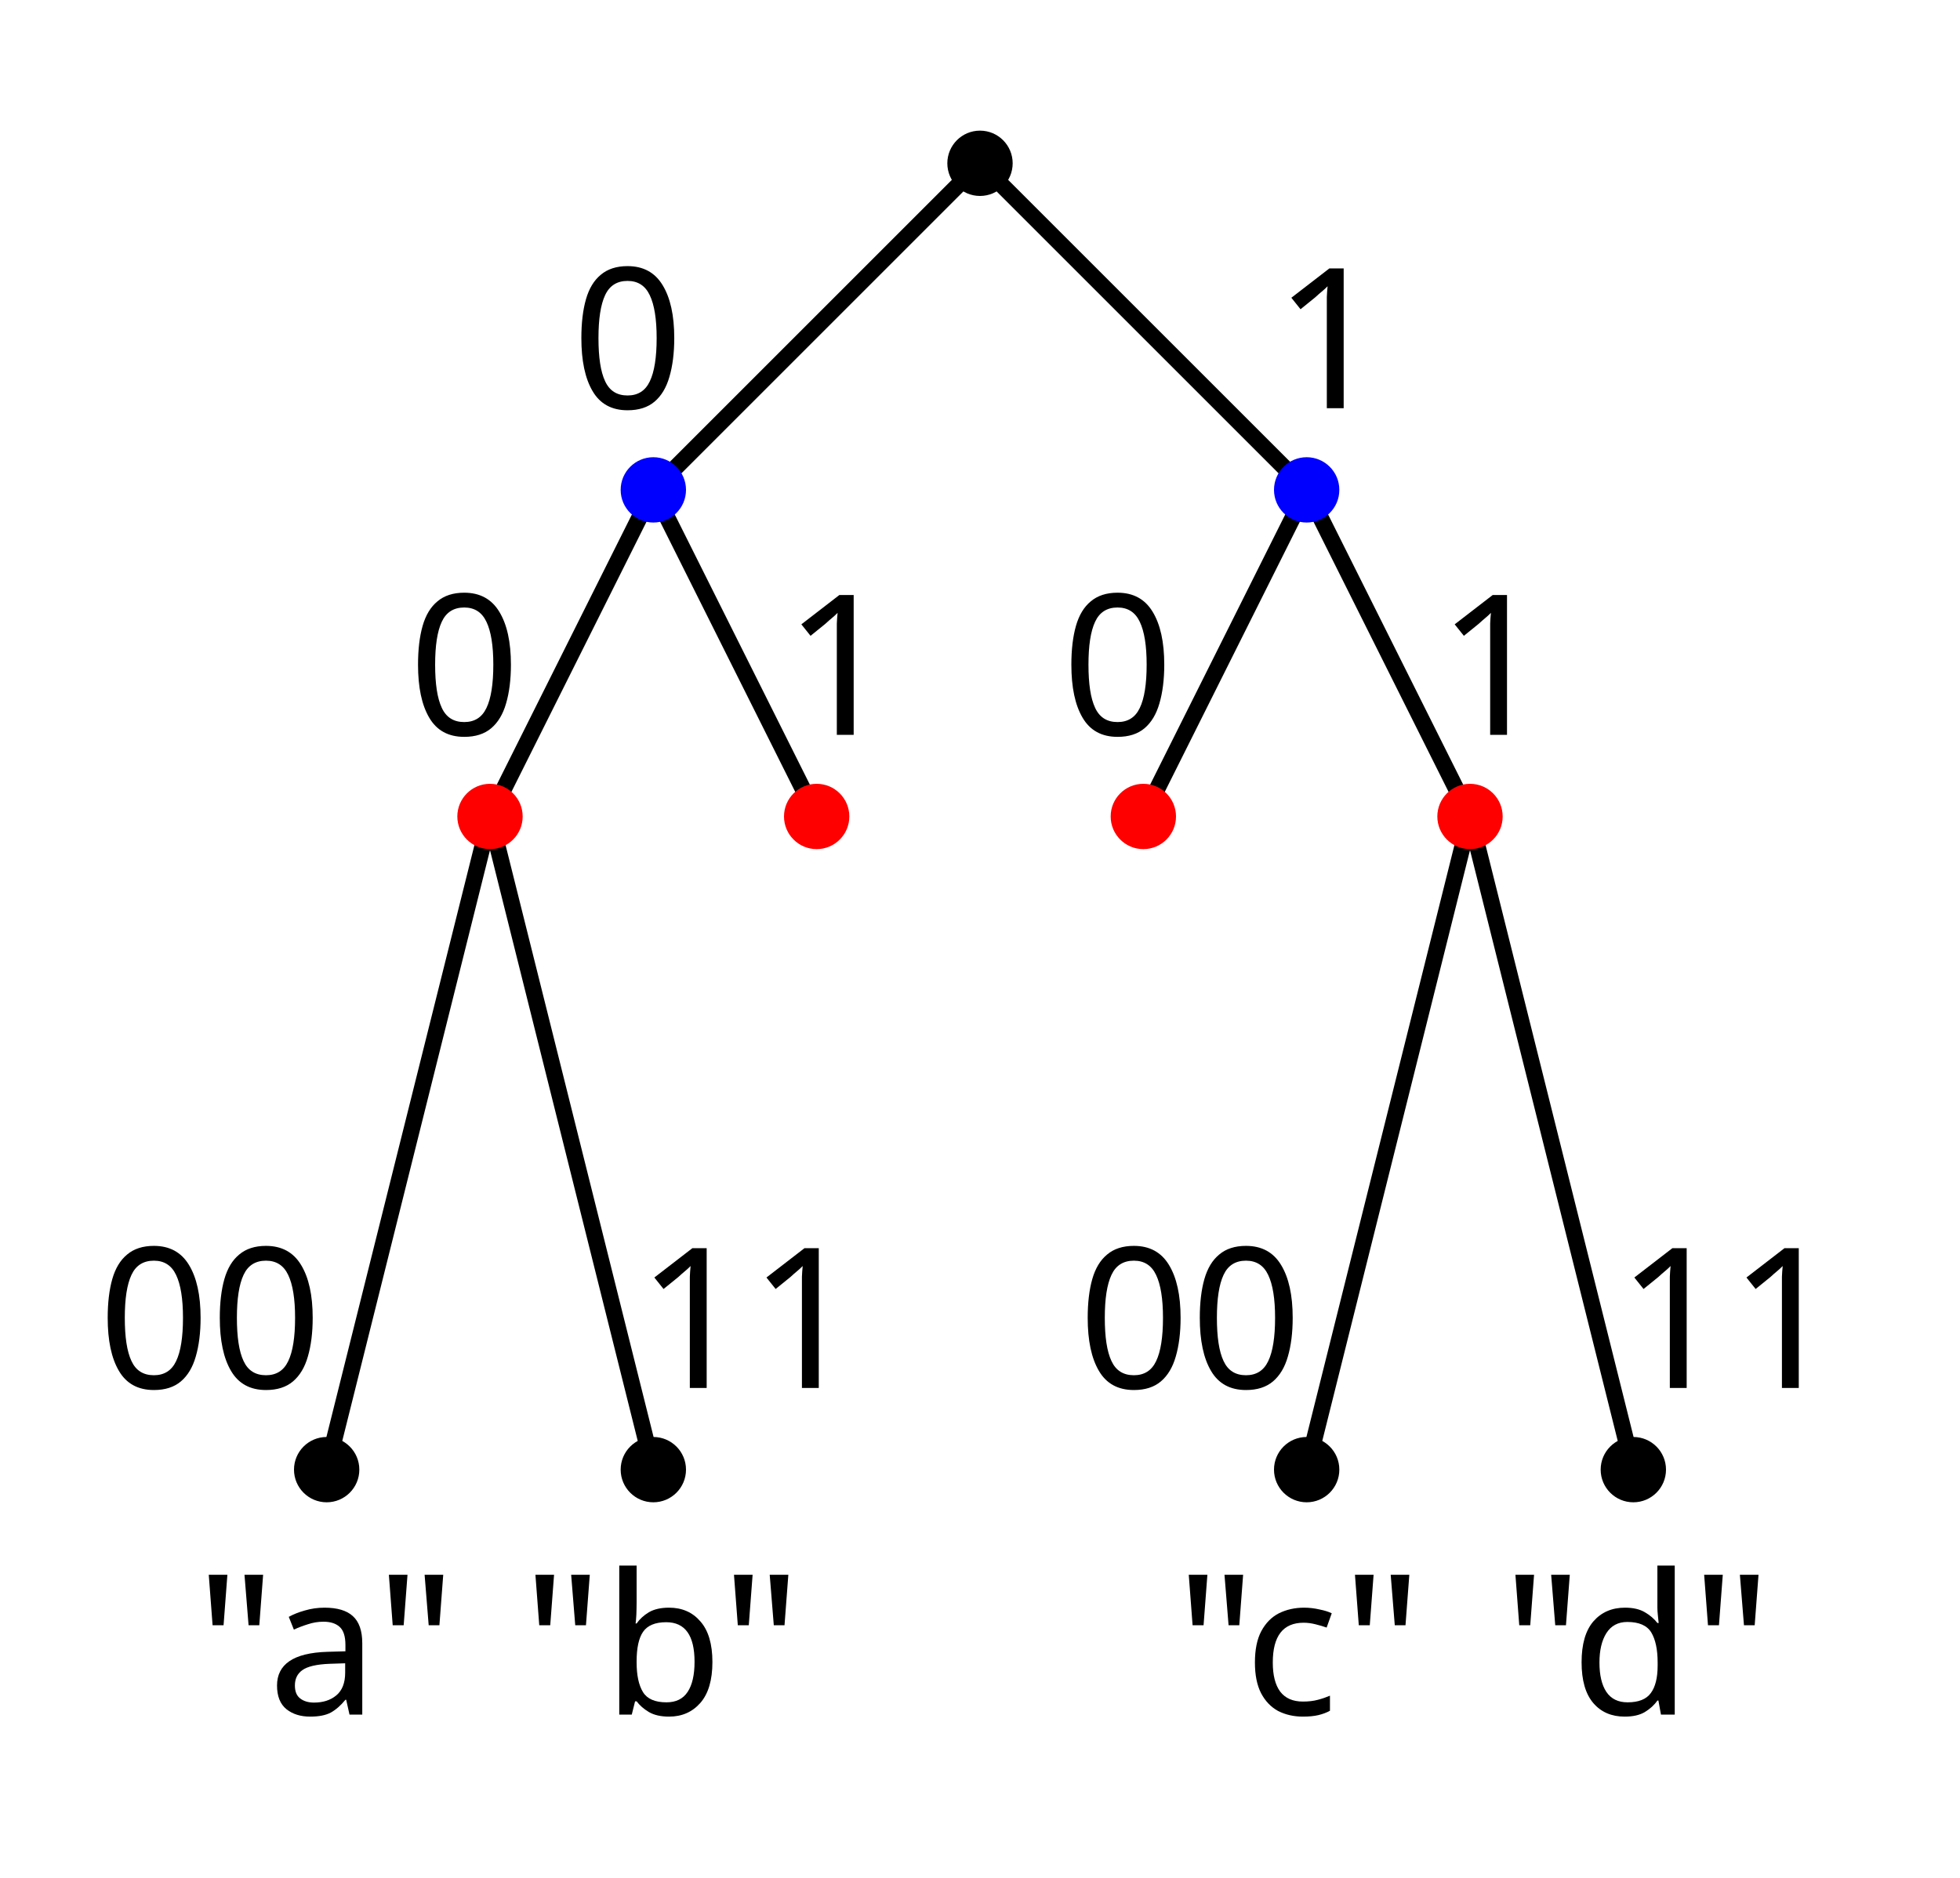
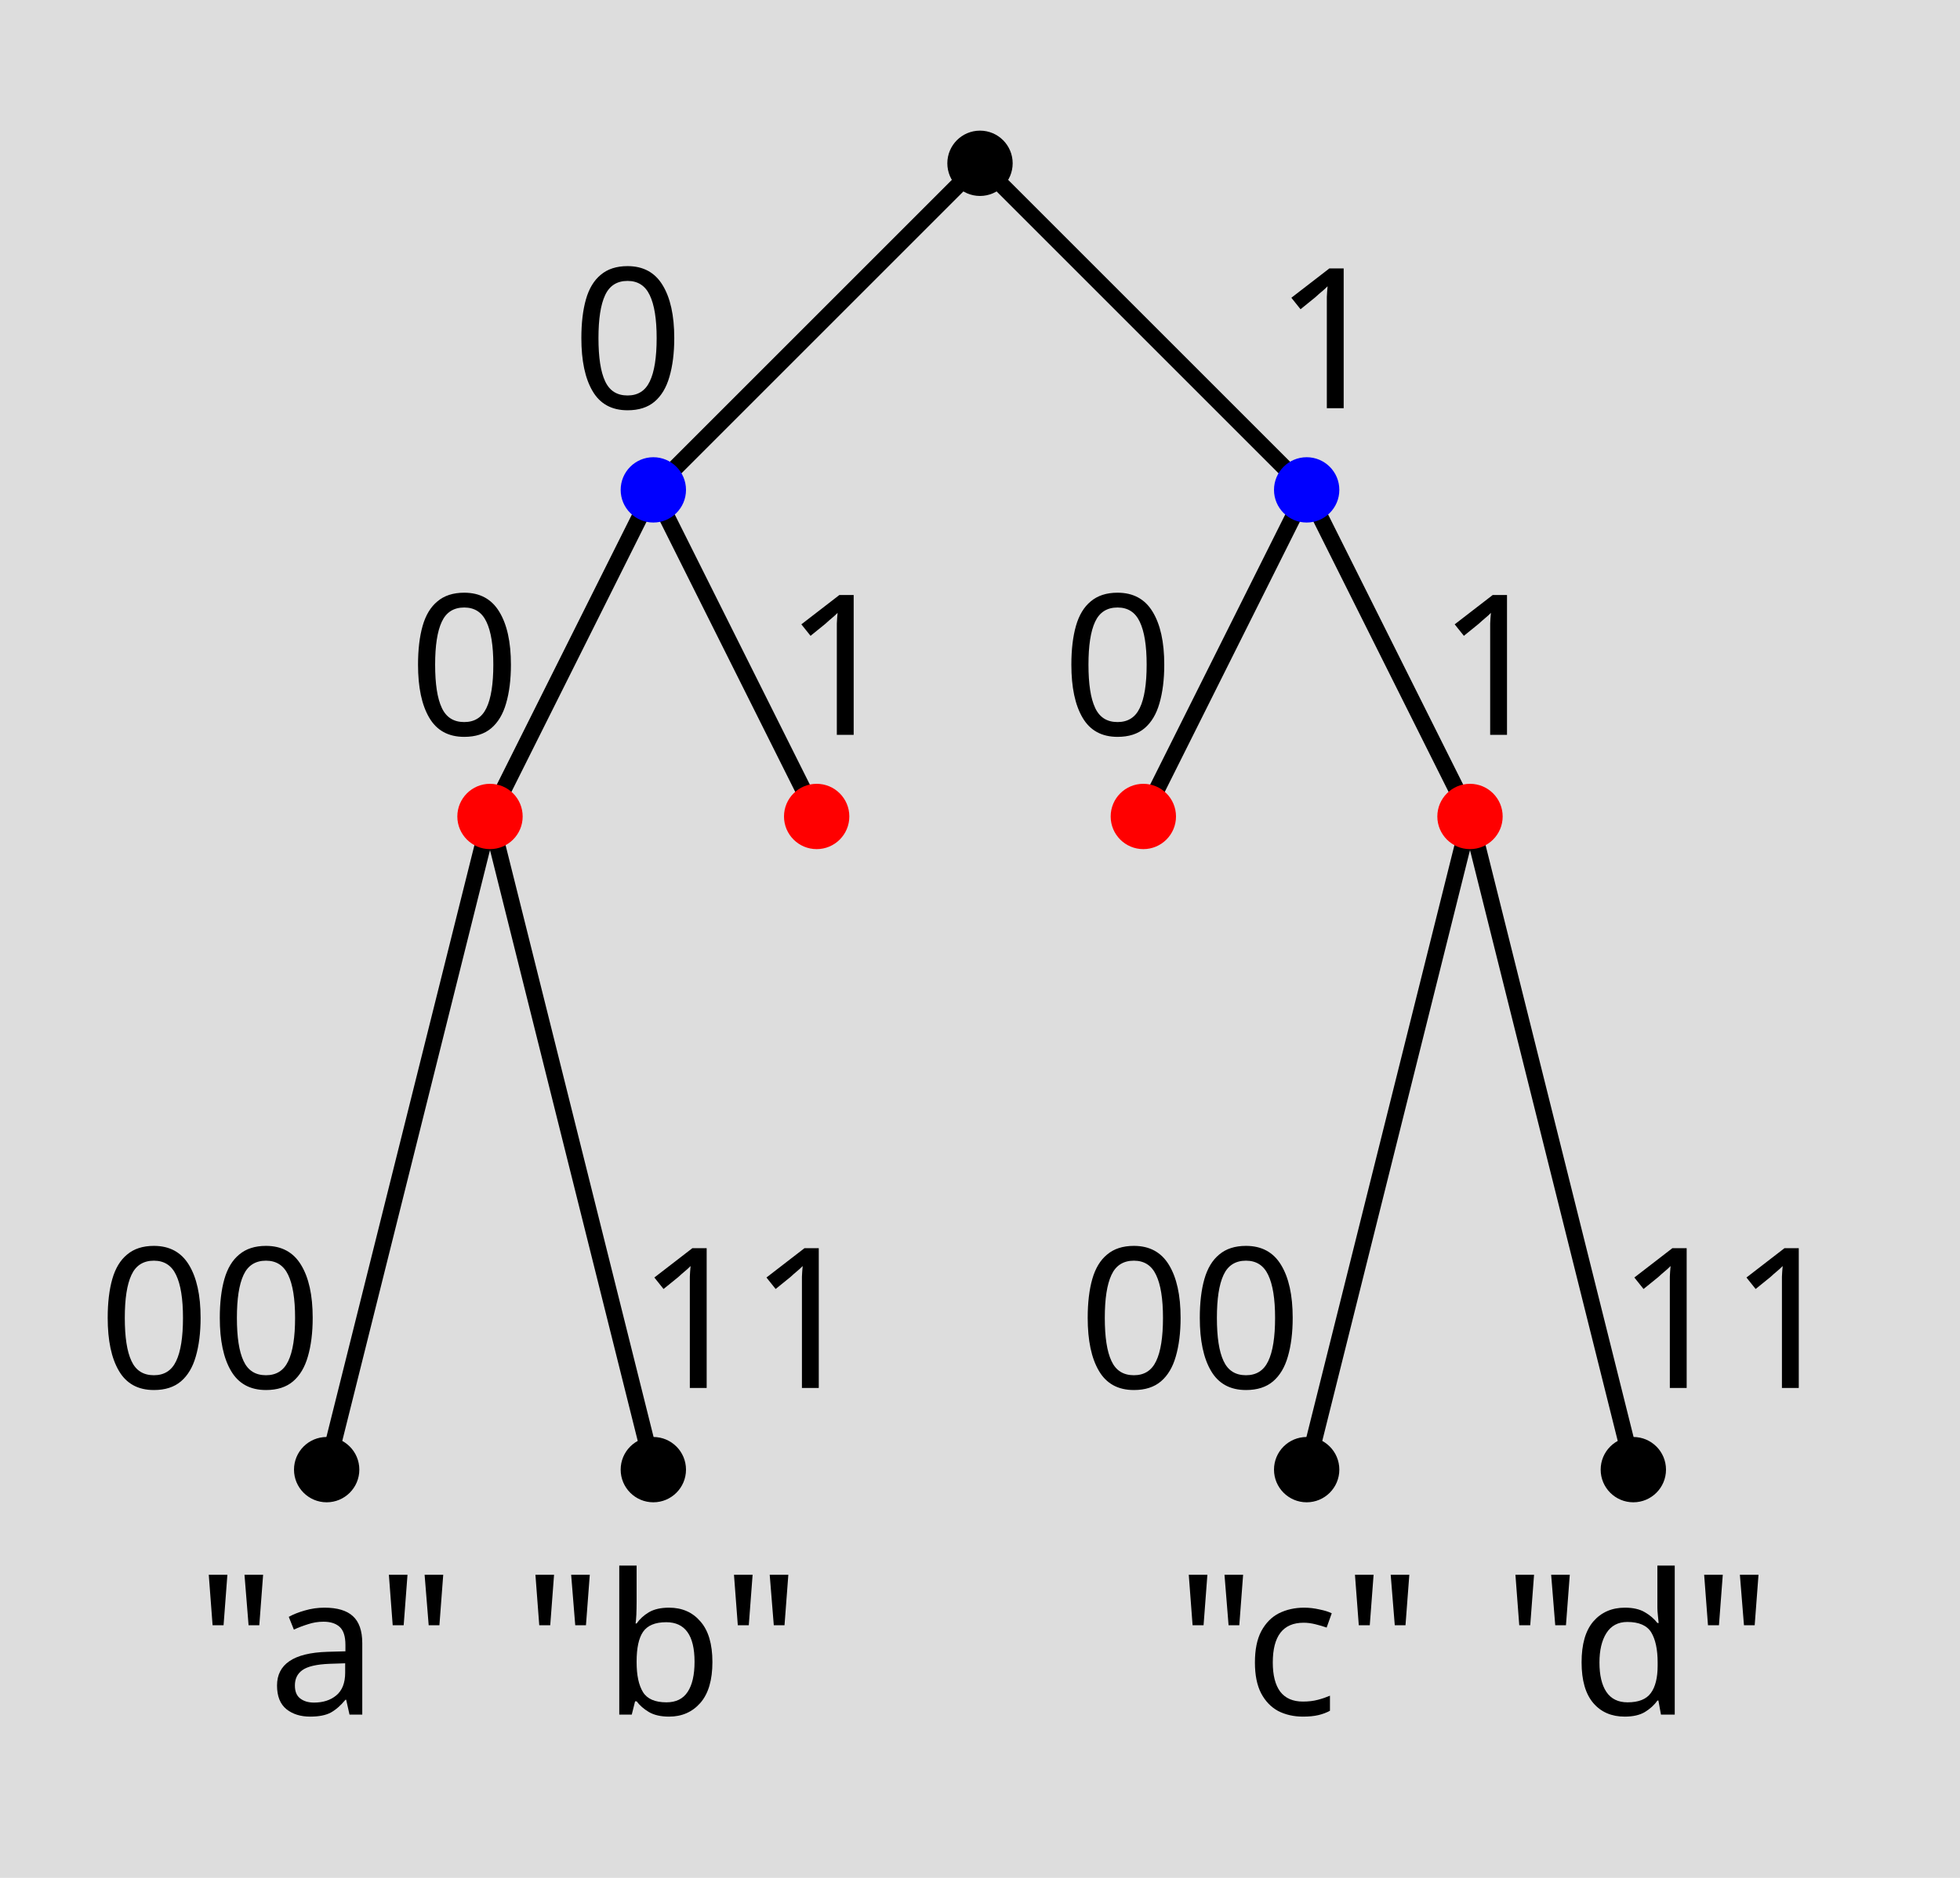
<svg xmlns="http://www.w3.org/2000/svg" viewBox="0 0 120 115">
  <style>
    .edge {
      font: normal 12px sans-serif;
    }
    .data {
      font: normal 12px sans-serif;
    }
  </style>
+   <rect width="100%" height="100%" fill="#dddddd" />
  <g transform="translate(10,0)">
    <path d="M 50,10 l -20,+20" stroke="black" />
    <text x="25" y="25" class="edge">0</text>
    <path d="M 30,30 l -10,+20" stroke="black" />
    <text x="15" y="45" class="edge">0</text>
    <path d="M 20,50 l -10,+40" stroke="black" />
    <text x="-4" y="85" class="edge">00</text>
    <path d="M 20,50 l +10,+40" stroke="black" />
    <text x="29" y="85" class="edge">11</text>
    <path d="M 30,30 l +10,+20" stroke="black" />
    <text x="38" y="45" class="edge">1</text>
    <path d="M 50,10 l +20,+20" stroke="black" />
    <text x="68" y="25" class="edge">1</text>
    <path d="M 70,30 l -10,+20" stroke="black" />
    <text x="55" y="45" class="edge">0</text>
    <path d="M 70,30 l +10,+20" stroke="black" />
    <text x="78" y="45" class="edge">1</text>
    <path d="M 80,50 l -10,+40" stroke="black" />
    <text x="56" y="85" class="edge">00</text>
    <path d="M 80,50 l +10,+40" stroke="black" />
    <text x="89" y="85" class="edge">11</text>
    <circle cx="50" cy="10" r="2" fill="black" />
    <circle cx="30" cy="30" r="2" fill="blue" />
    <circle cx="20" cy="50" r="2" fill="red" />
    <circle cx="10" cy="90" r="2" fill="black" />
    <text x="02" y="105" class="data">"a"</text>
    <circle cx="30" cy="90" r="2" fill="black" />
    <text x="22" y="105" class="data">"b"</text>
    <circle cx="40" cy="50" r="2" fill="red" />
    <circle cx="70" cy="30" r="2" fill="blue" />
    <circle cx="60" cy="50" r="2" fill="red" />
    <circle cx="80" cy="50" r="2" fill="red" />
    <circle cx="70" cy="90" r="2" fill="black" />
    <text x="62" y="105" class="data">"c"</text>
    <circle cx="90" cy="90" r="2" fill="black" />
    <text x="82" y="105" class="data">"d"</text>
  </g>
</svg>
